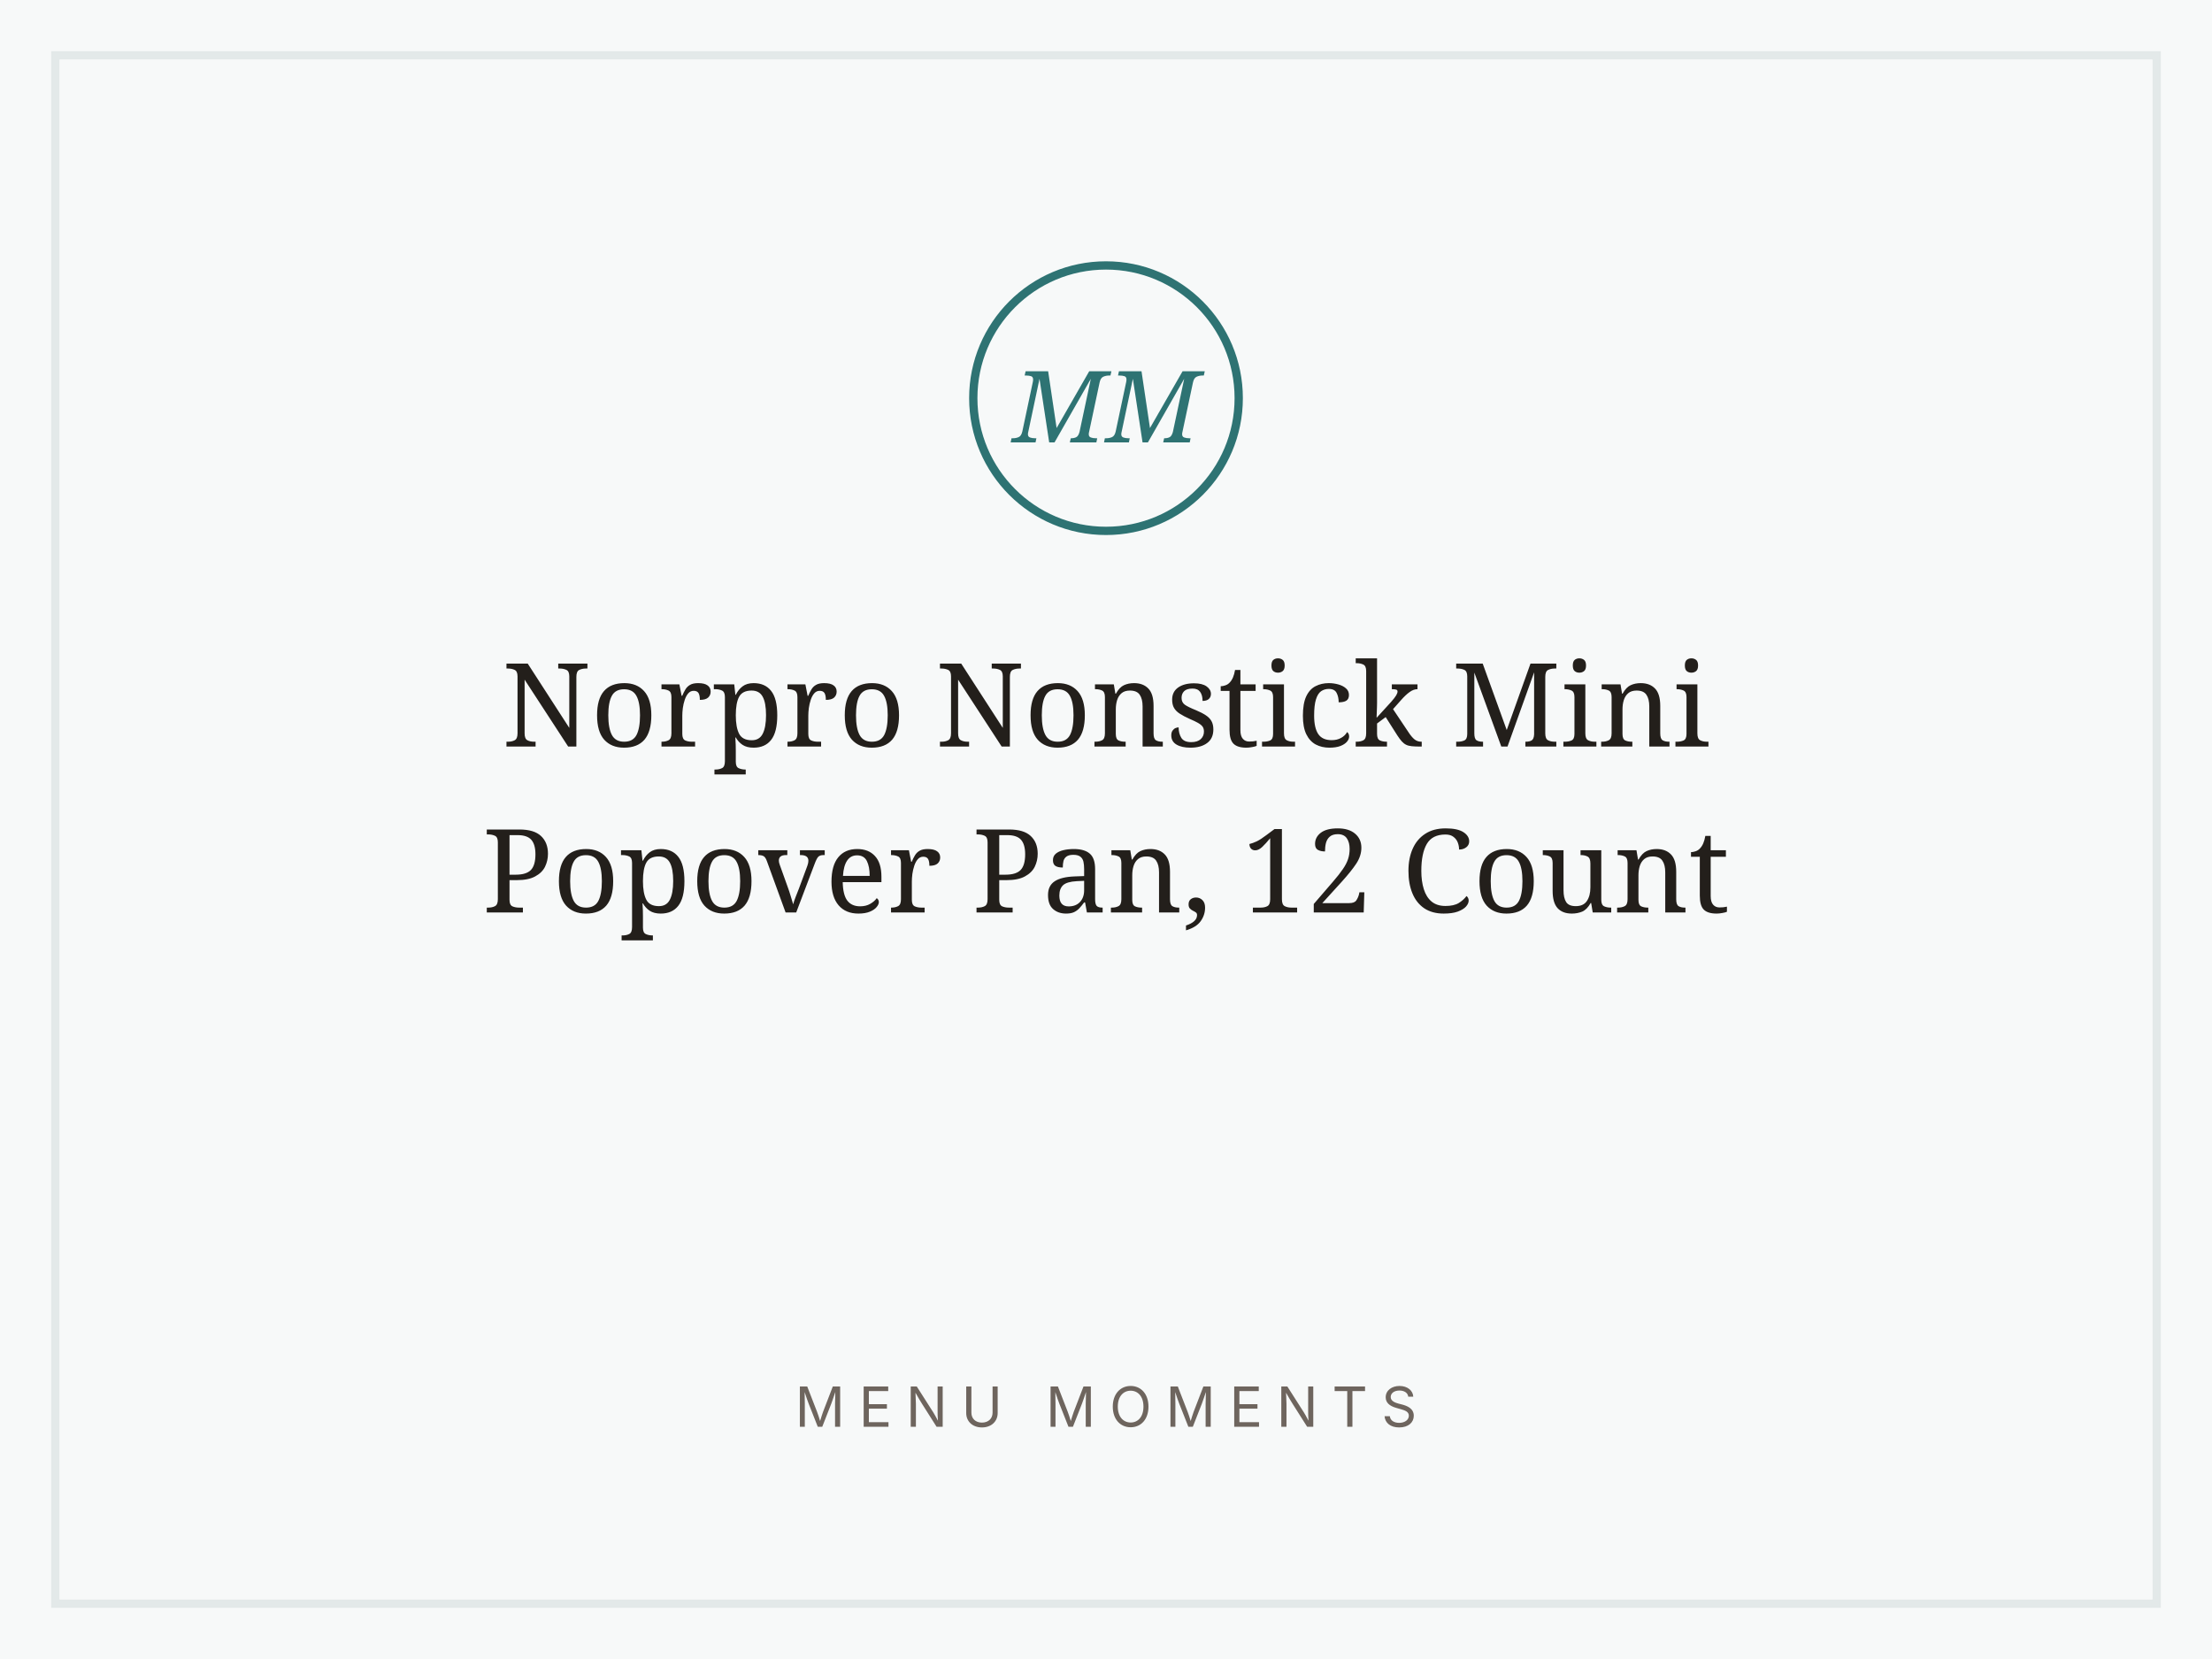
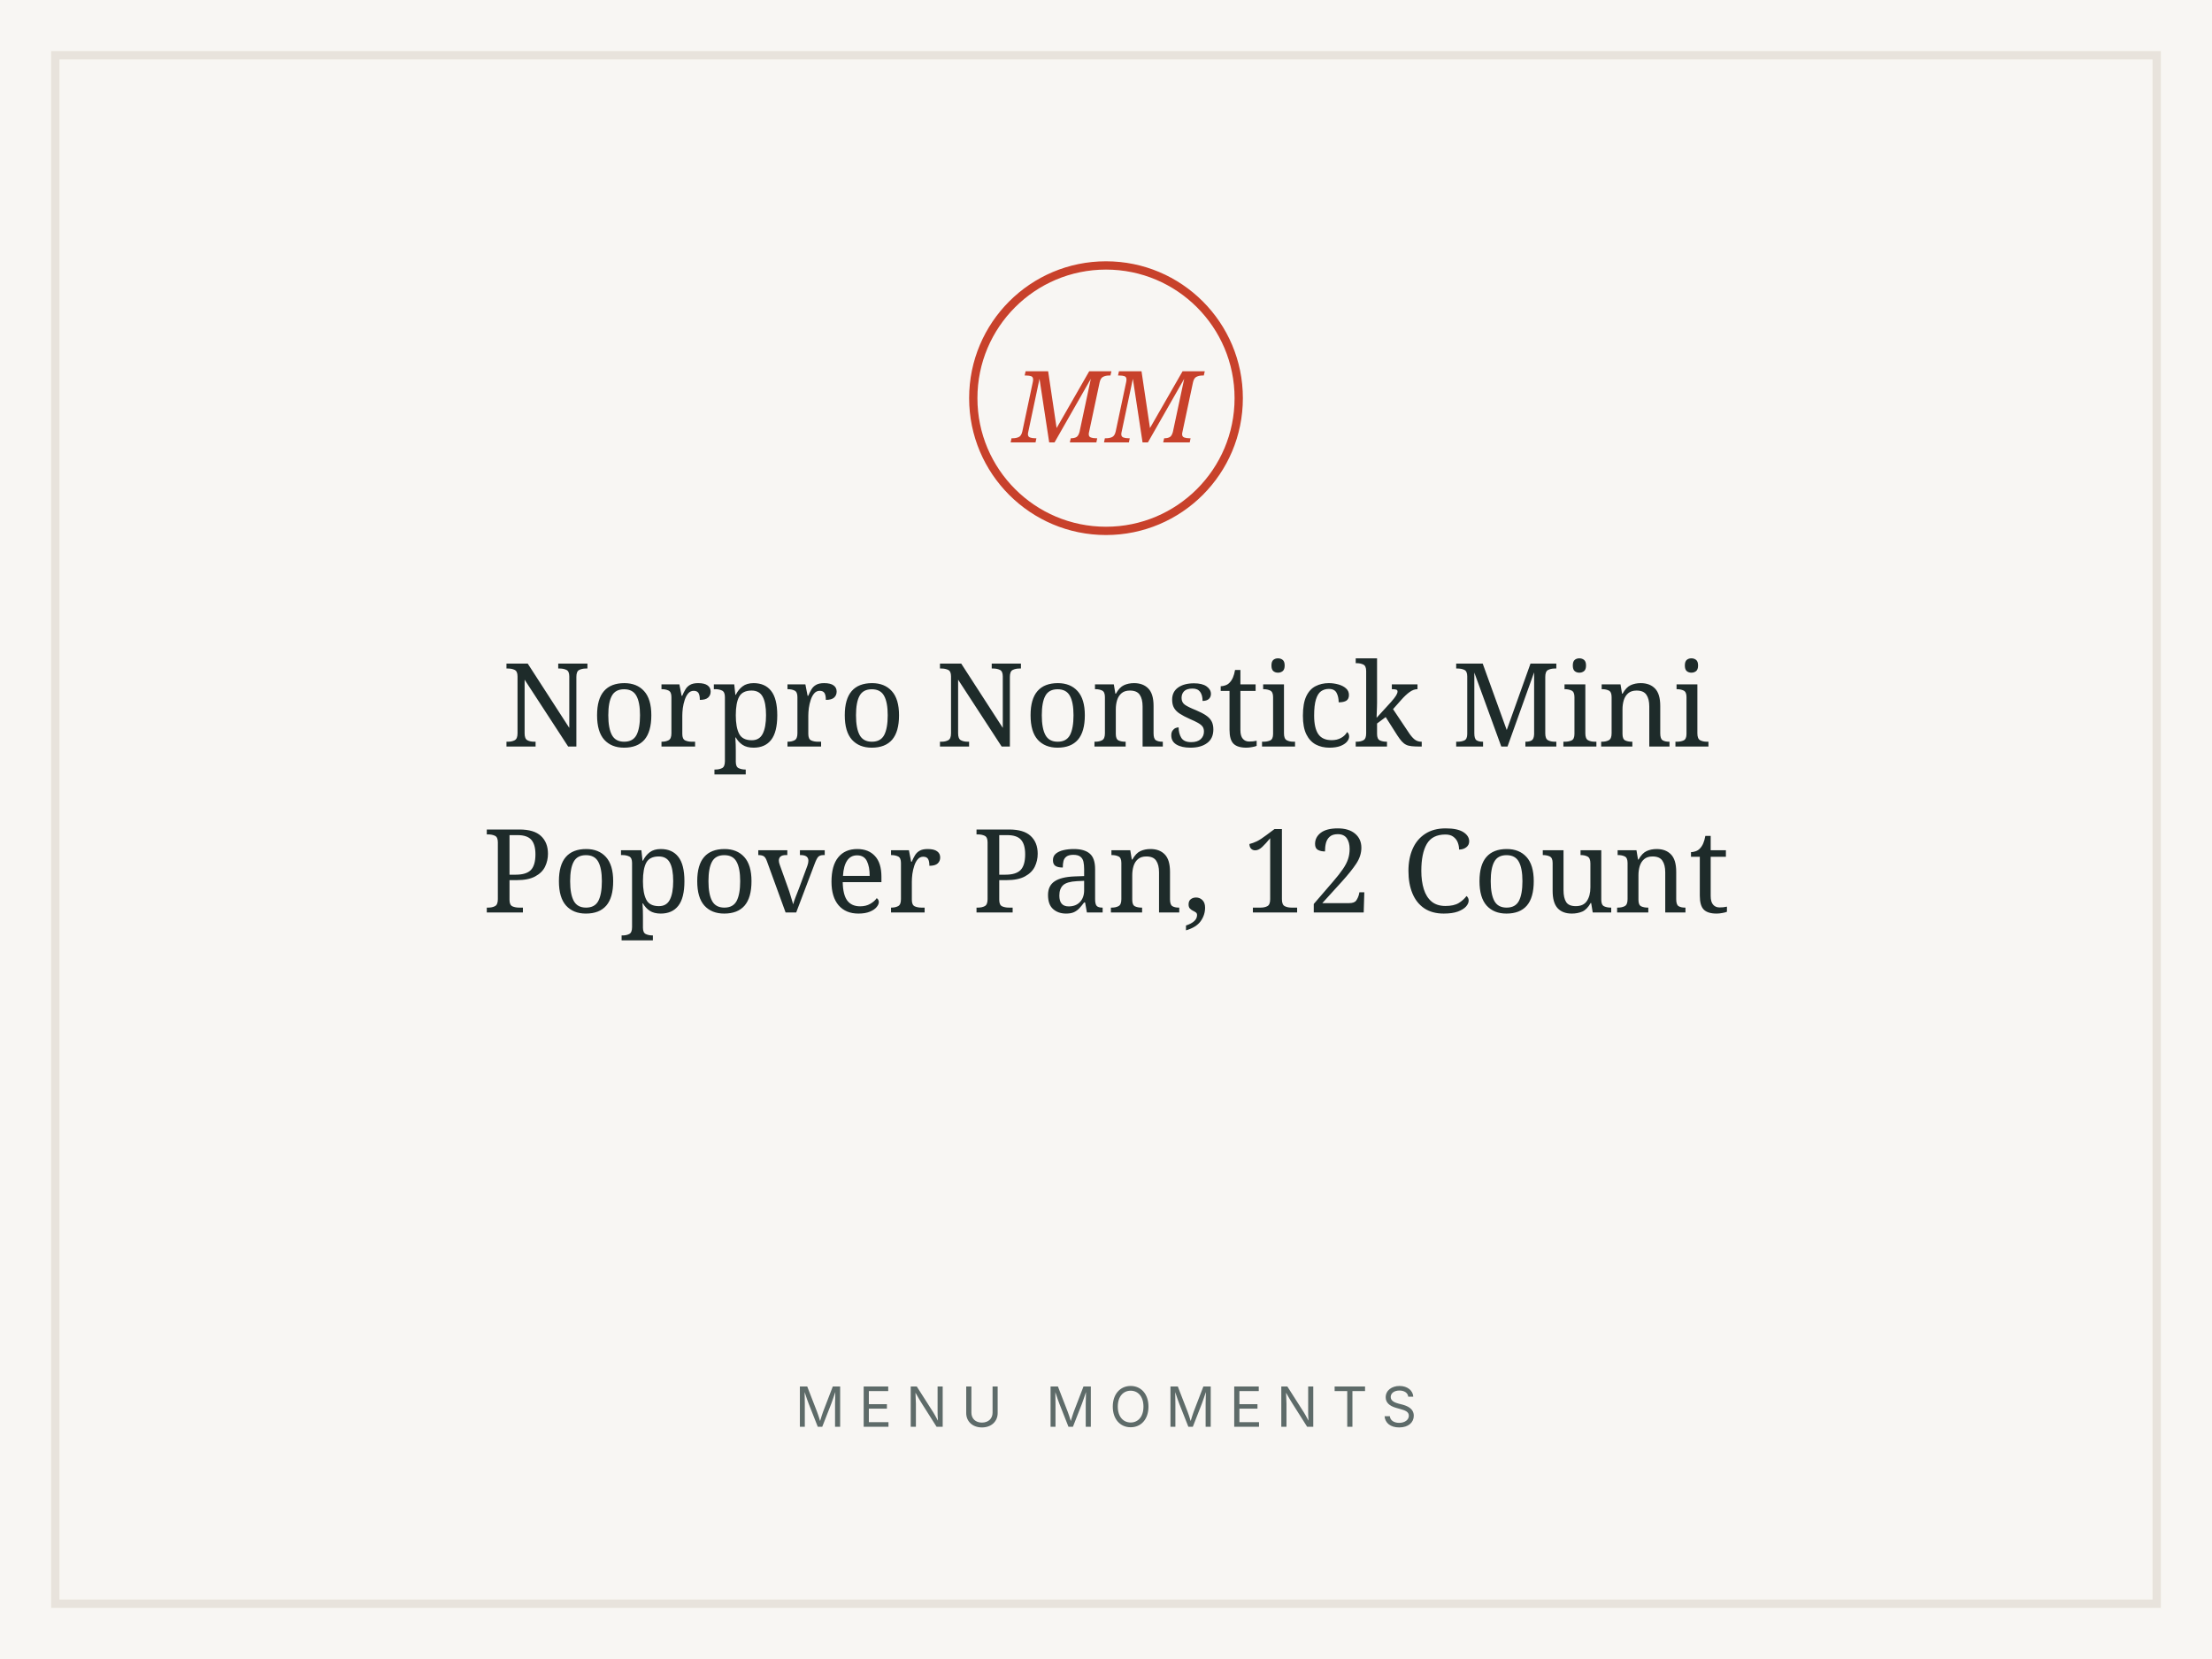
<svg xmlns="http://www.w3.org/2000/svg" viewBox="0 0 400 300" width="400" height="300" role="img" aria-label="Norpro Nonstick Mini Popover Pan, 12 Count">
-   <rect width="400" height="300" fill="#F7F9F9" />
-   <rect x="10" y="10" width="380" height="280" fill="none" stroke="#E3E9E9" stroke-width="1.5" />
-   <circle cx="200" cy="72" r="24" fill="none" stroke="#2E7373" stroke-width="1.5" />
-   <text x="200" y="80" text-anchor="middle" font-family="Georgia, serif" font-size="18" font-style="italic" fill="#2E7373">MM</text>
-   <text x="200" y="135" text-anchor="middle" font-family="Georgia, serif" font-size="21" fill="#231F1B">Norpro Nonstick Mini</text>
-   <text x="200" y="165" text-anchor="middle" font-family="Georgia, serif" font-size="21" fill="#231F1B">Popover Pan, 12 Count</text>
-   <text x="200" y="258" text-anchor="middle" font-family="Inter, sans-serif" font-size="10" letter-spacing="2.5" fill="#6E655E">MENU MOMENTS</text>
+   <rect width="400" height="300" fill="#F8F6F3" />
+   <rect x="10" y="10" width="380" height="280" fill="none" stroke="#E8E3DC" stroke-width="1.5" />
+   <circle cx="200" cy="72" r="24" fill="none" stroke="#C8412B" stroke-width="1.5" />
+   <text x="200" y="80" text-anchor="middle" font-family="Georgia, serif" font-size="18" font-style="italic" fill="#C8412B">MM</text>
+   <text x="200" y="135" text-anchor="middle" font-family="Georgia, serif" font-size="21" fill="#1E2B2A">Norpro Nonstick Mini</text>
+   <text x="200" y="165" text-anchor="middle" font-family="Georgia, serif" font-size="21" fill="#1E2B2A">Popover Pan, 12 Count</text>
+   <text x="200" y="258" text-anchor="middle" font-family="Inter, sans-serif" font-size="10" letter-spacing="2.5" fill="#5E6B69">MENU MOMENTS</text>
</svg>
